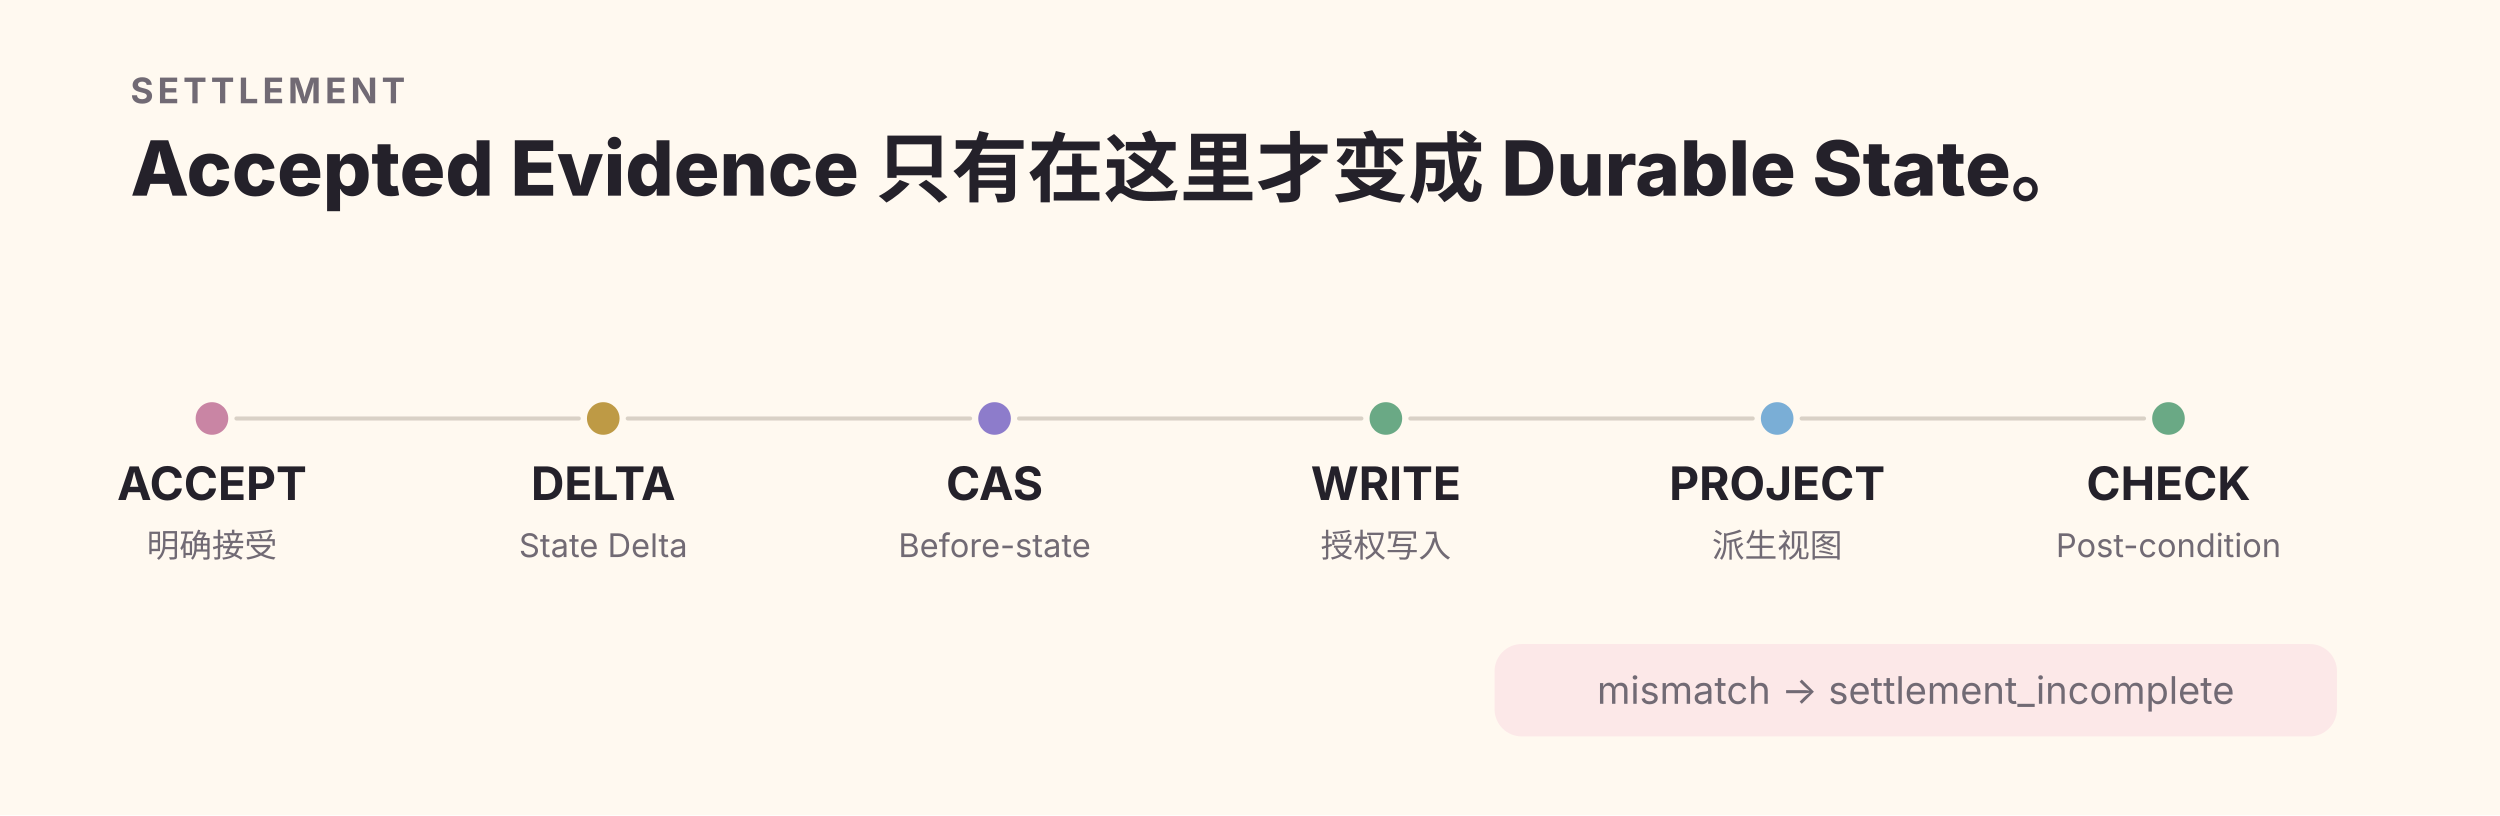
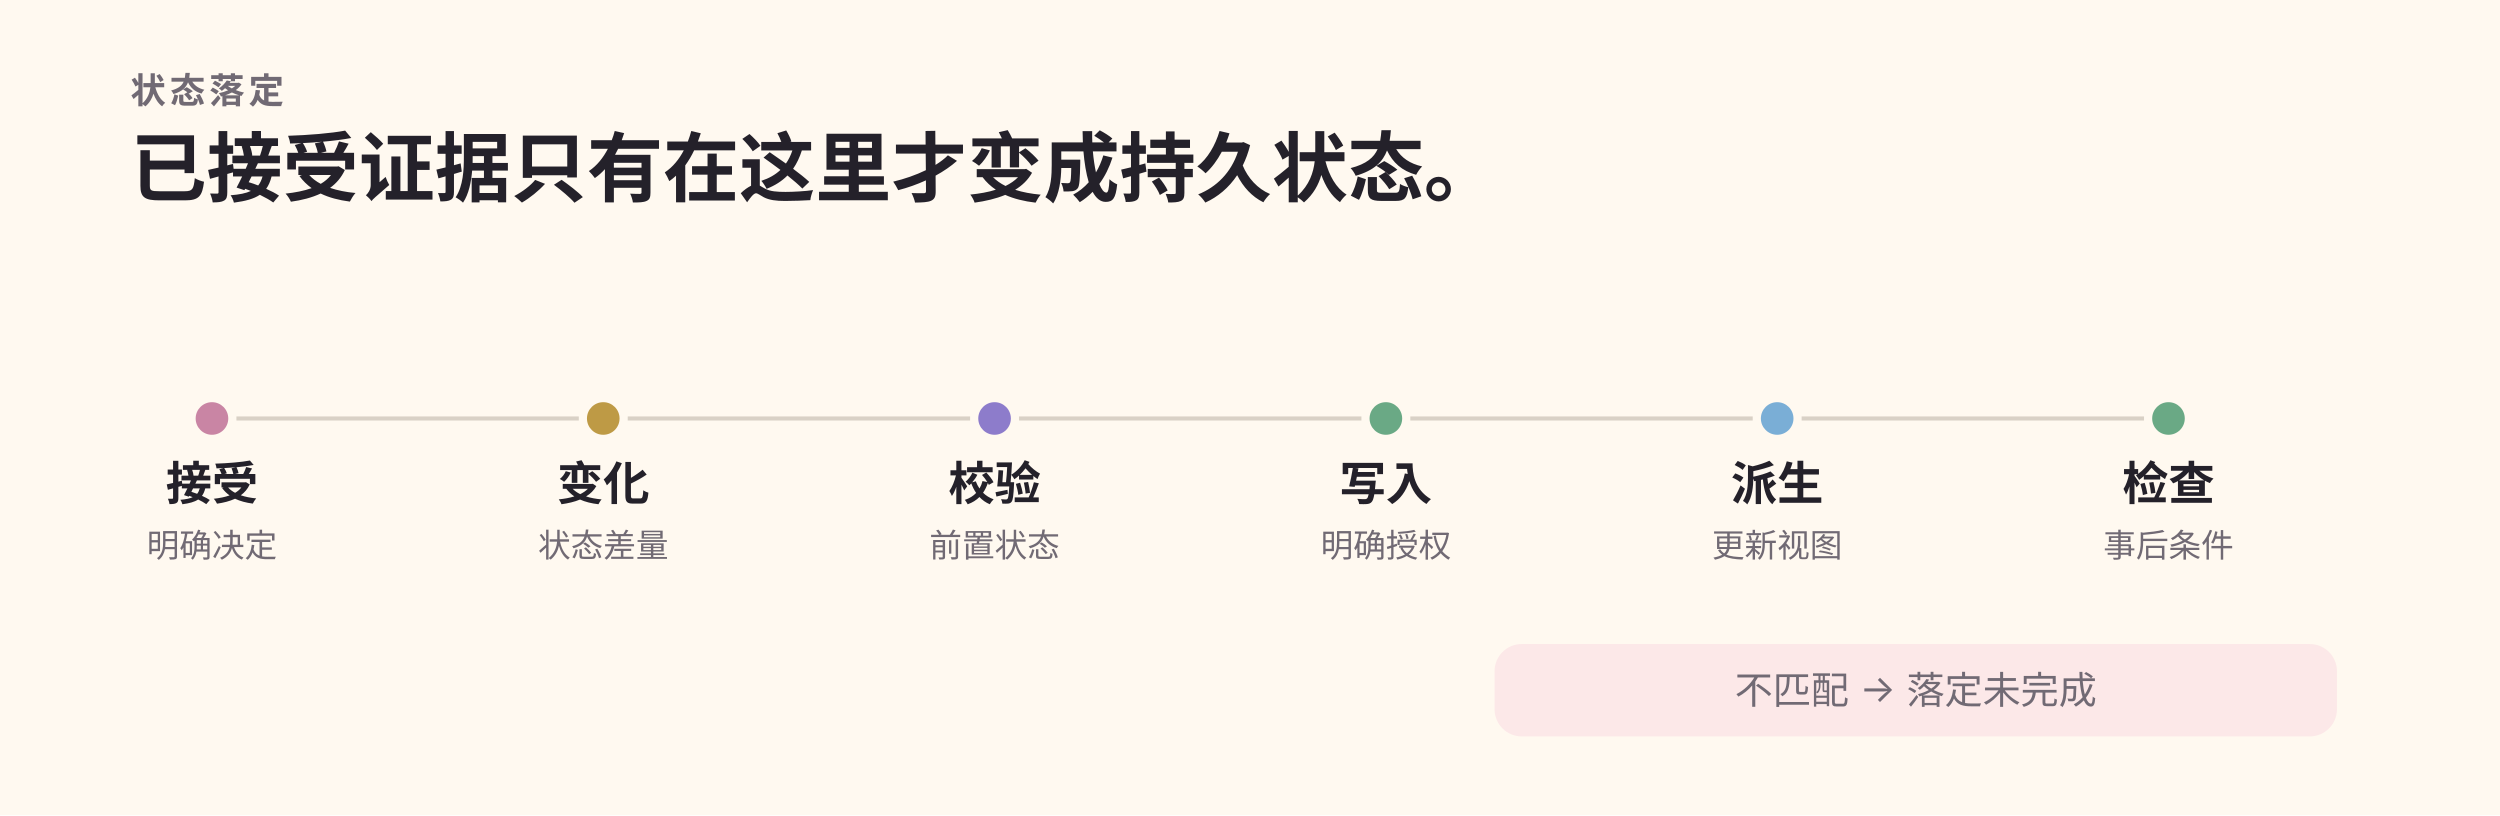
<svg xmlns="http://www.w3.org/2000/svg" viewBox="0 0 920 300" role="img" aria-labelledby="t d">
-   <style>
- text{font-family:system-ui,-apple-system,"Segoe UI",sans-serif;fill:#24212A}
- .eyebrow{font-size:13px;font-weight:700;letter-spacing:1.5px;fill:#716A74}
- .title{font-size:28px;font-weight:760}
- .label{font-size:17px;font-weight:700}
- .body{font-size:14px;fill:#716A74}
- .micro{font-size:12px;fill:#716A74}
- .line{stroke:#D9D1C6;stroke-width:1.5;fill:none;stroke-linecap:round;stroke-linejoin:round}
- .dash{stroke:#716A74;stroke-width:1.3;stroke-dasharray:6 7;fill:none}
- </style>
+   <style>text{font-family:system-ui,-apple-system,"Segoe UI",sans-serif;fill:#24212A}.eyebrow{font-size:13px;font-weight:700;letter-spacing:1.5px;fill:#716A74}.title{font-size:28px;font-weight:760}.label{font-size:17px;font-weight:700}.micro{font-size:12px;fill:#716A74}.body{font-size:14px;fill:#716A74}.line{stroke:#D9D1C6;stroke-width:1.5;fill:none}</style>
  <rect width="920" height="300" fill="#FFF9F0" />
-   <text x="48" y="38" class="eyebrow">SETTLEMENT</text>
-   <text x="48" y="72" class="title">Accepted Evidence 只有在这里才变成 Durable State。</text>
+   <text x="48" y="38" class="eyebrow">状态落定</text>
+   <text x="48" y="72" class="title">已接受证据只有在这里才变成持久状态。</text>
  <circle cx="78" cy="154" r="6" fill="#C985A4" />
-   <text x="78" y="184" class="label" text-anchor="middle">ACCEPT</text>
-   <text x="78" y="205" class="micro" text-anchor="middle">明确接受</text>
+   <text x="78" y="184" class="label" text-anchor="middle">接受</text>
+   <text x="78" y="205" class="micro" text-anchor="middle">明确决定</text>
  <path d="M87 154 L213 154" class="line" />
  <circle cx="222" cy="154" r="6" fill="#BE9A45" />
-   <text x="222" y="184" class="label" text-anchor="middle">DELTA</text>
-   <text x="222" y="205" class="micro" text-anchor="middle">State Delta</text>
+   <text x="222" y="184" class="label" text-anchor="middle">变化</text>
+   <text x="222" y="205" class="micro" text-anchor="middle">状态差量</text>
  <path d="M231 154 L357 154" class="line" />
  <circle cx="366" cy="154" r="6" fill="#8D7CCB" />
-   <text x="366" y="184" class="label" text-anchor="middle">CAS</text>
-   <text x="366" y="205" class="micro" text-anchor="middle">Before-state</text>
+   <text x="366" y="184" class="label" text-anchor="middle">校验</text>
+   <text x="366" y="205" class="micro" text-anchor="middle">前置状态</text>
  <path d="M375 154 L501 154" class="line" />
  <circle cx="510" cy="154" r="6" fill="#6AA985" />
-   <text x="510" y="184" class="label" text-anchor="middle">WRITE</text>
-   <text x="510" y="205" class="micro" text-anchor="middle">授权写入</text>
+   <text x="510" y="184" class="label" text-anchor="middle">写入</text>
+   <text x="510" y="205" class="micro" text-anchor="middle">明确授权</text>
  <path d="M519 154 L645 154" class="line" />
  <circle cx="654" cy="154" r="6" fill="#7AAED6" />
-   <text x="654" y="184" class="label" text-anchor="middle">PROJECT</text>
-   <text x="654" y="205" class="micro" text-anchor="middle">派生视图</text>
+   <text x="654" y="184" class="label" text-anchor="middle">派生</text>
+   <text x="654" y="205" class="micro" text-anchor="middle">更新视图</text>
  <path d="M663 154 L789 154" class="line" />
  <circle cx="798" cy="154" r="6" fill="#6AA985" />
-   <text x="798" y="184" class="label" text-anchor="middle">CHECK</text>
-   <text x="798" y="205" class="micro" text-anchor="middle">Post-condition</text>
+   <text x="798" y="184" class="label" text-anchor="middle">检查</text>
+   <text x="798" y="205" class="micro" text-anchor="middle">事后条件</text>
  <rect x="550" y="237" width="310" height="34" rx="10" fill="#FCE8E8" />
-   <text x="705" y="259" class="body" text-anchor="middle">mismatch → settlement_incomplete</text>
+   <text x="705" y="259" class="body" text-anchor="middle">不匹配 → 落定未完成</text>
</svg>
